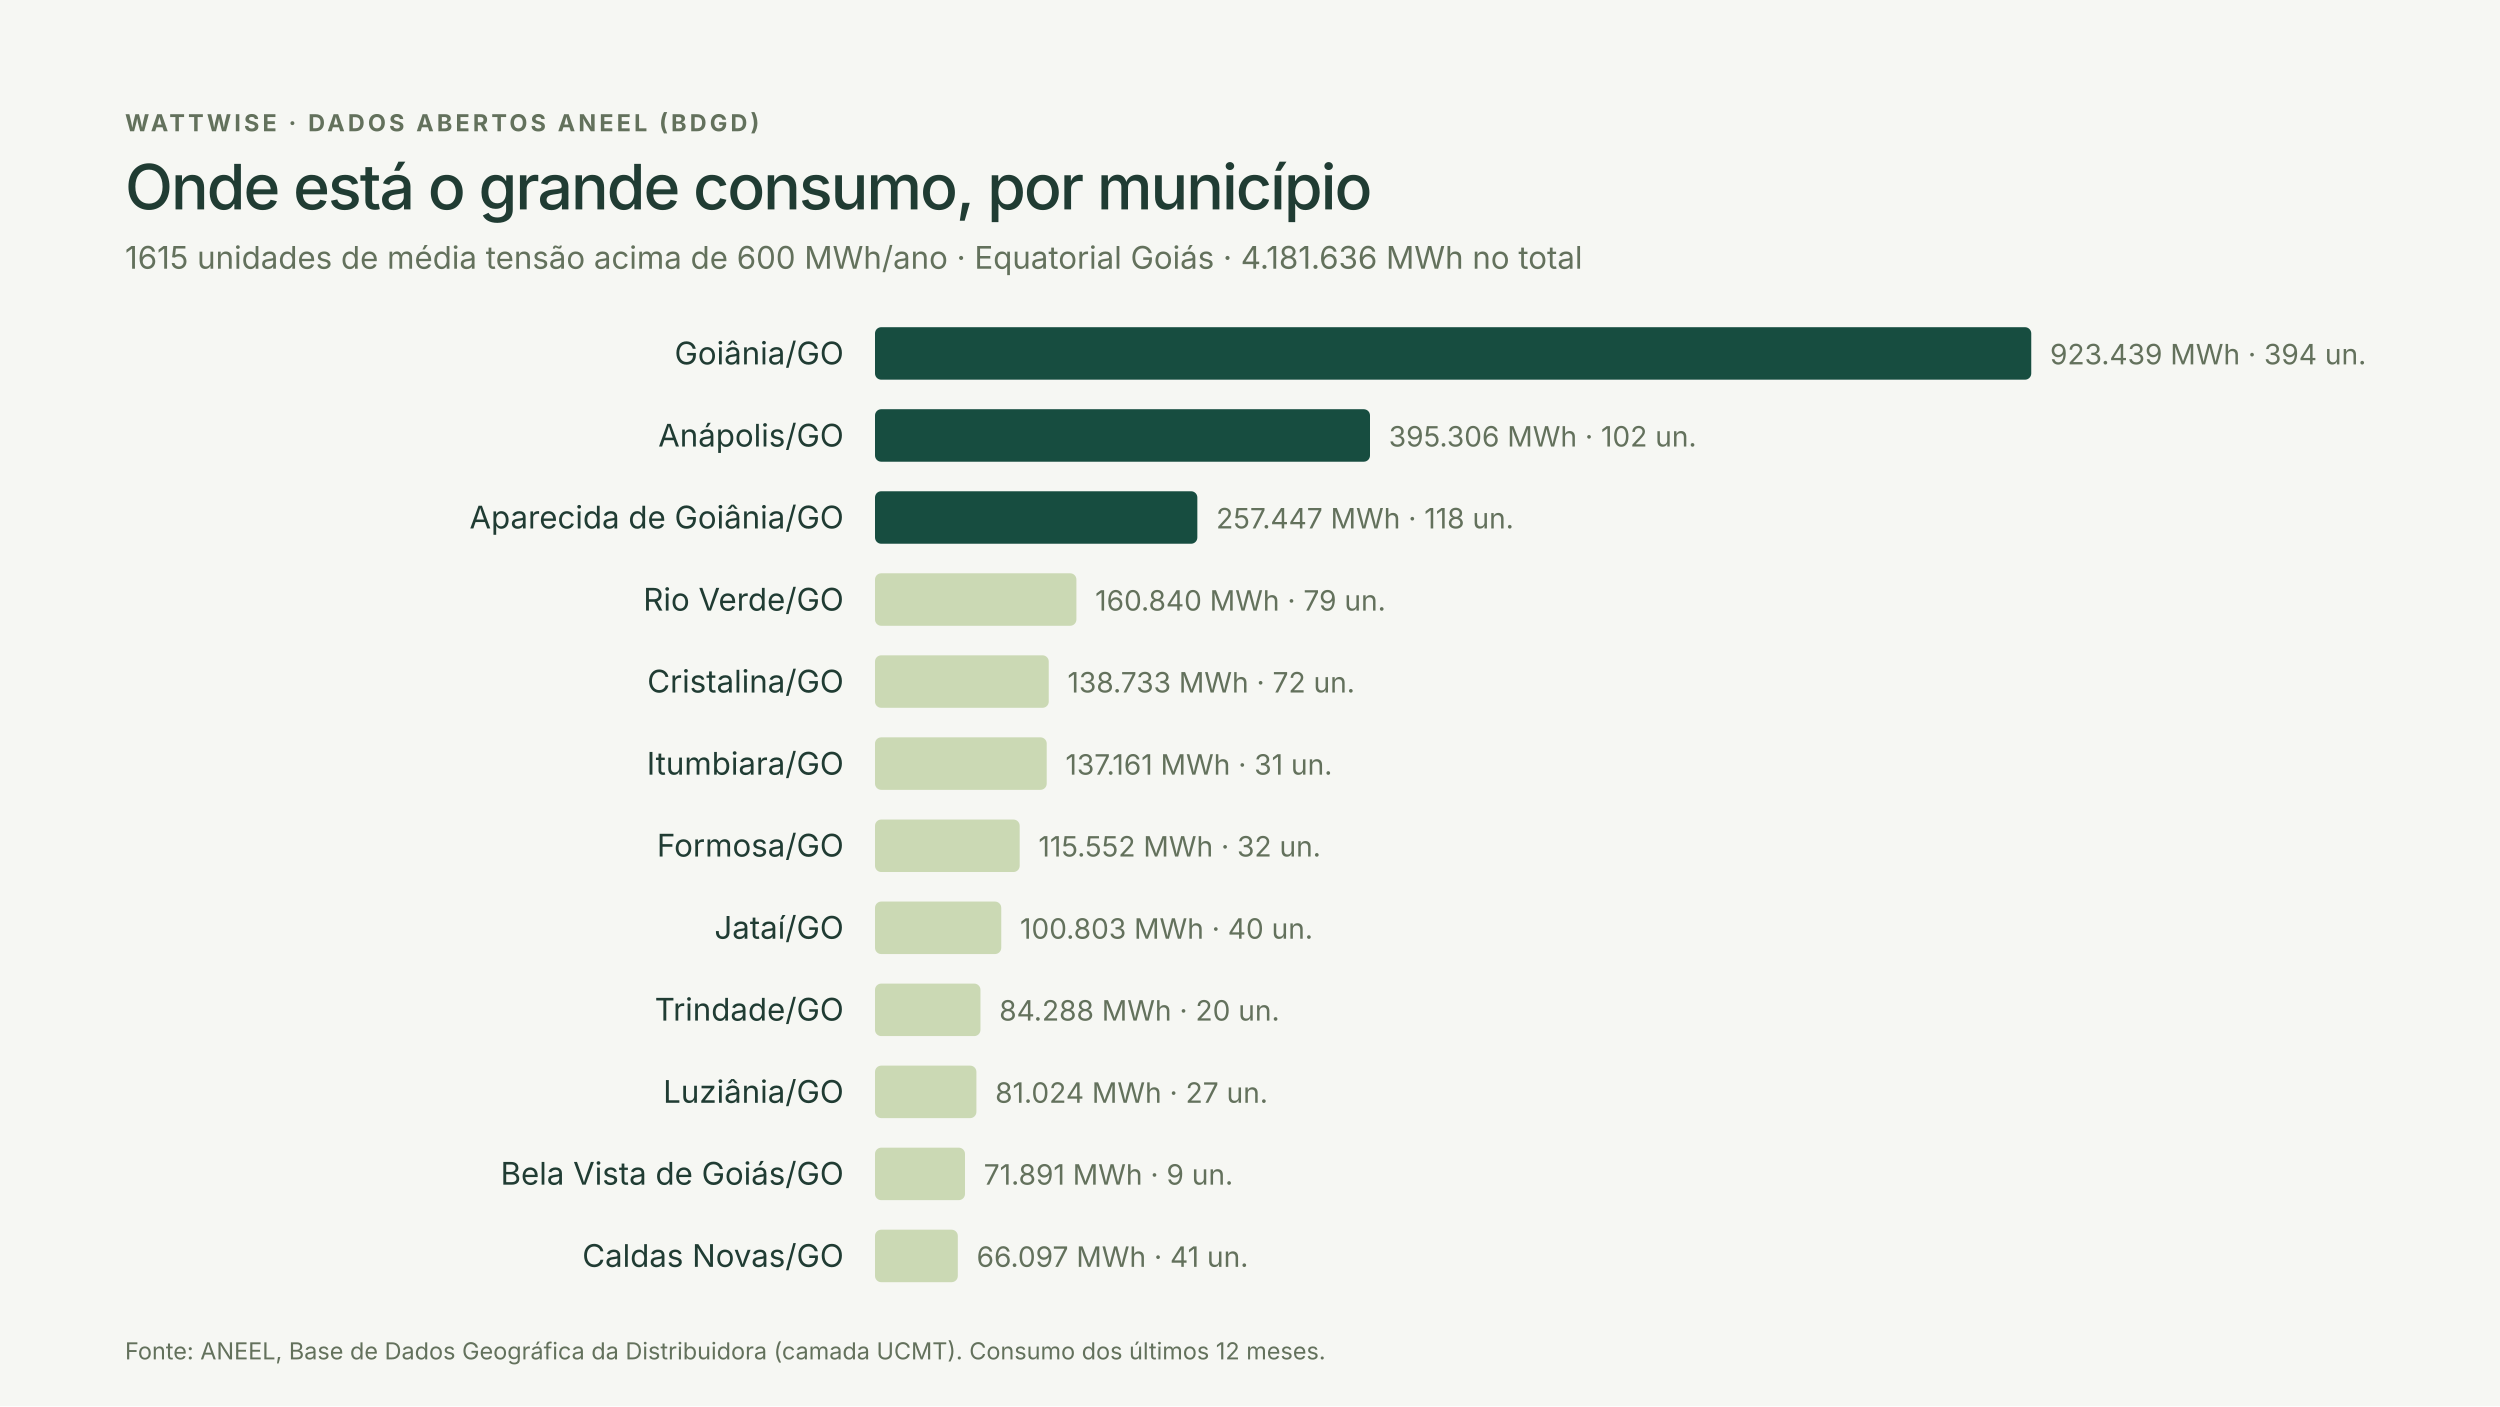
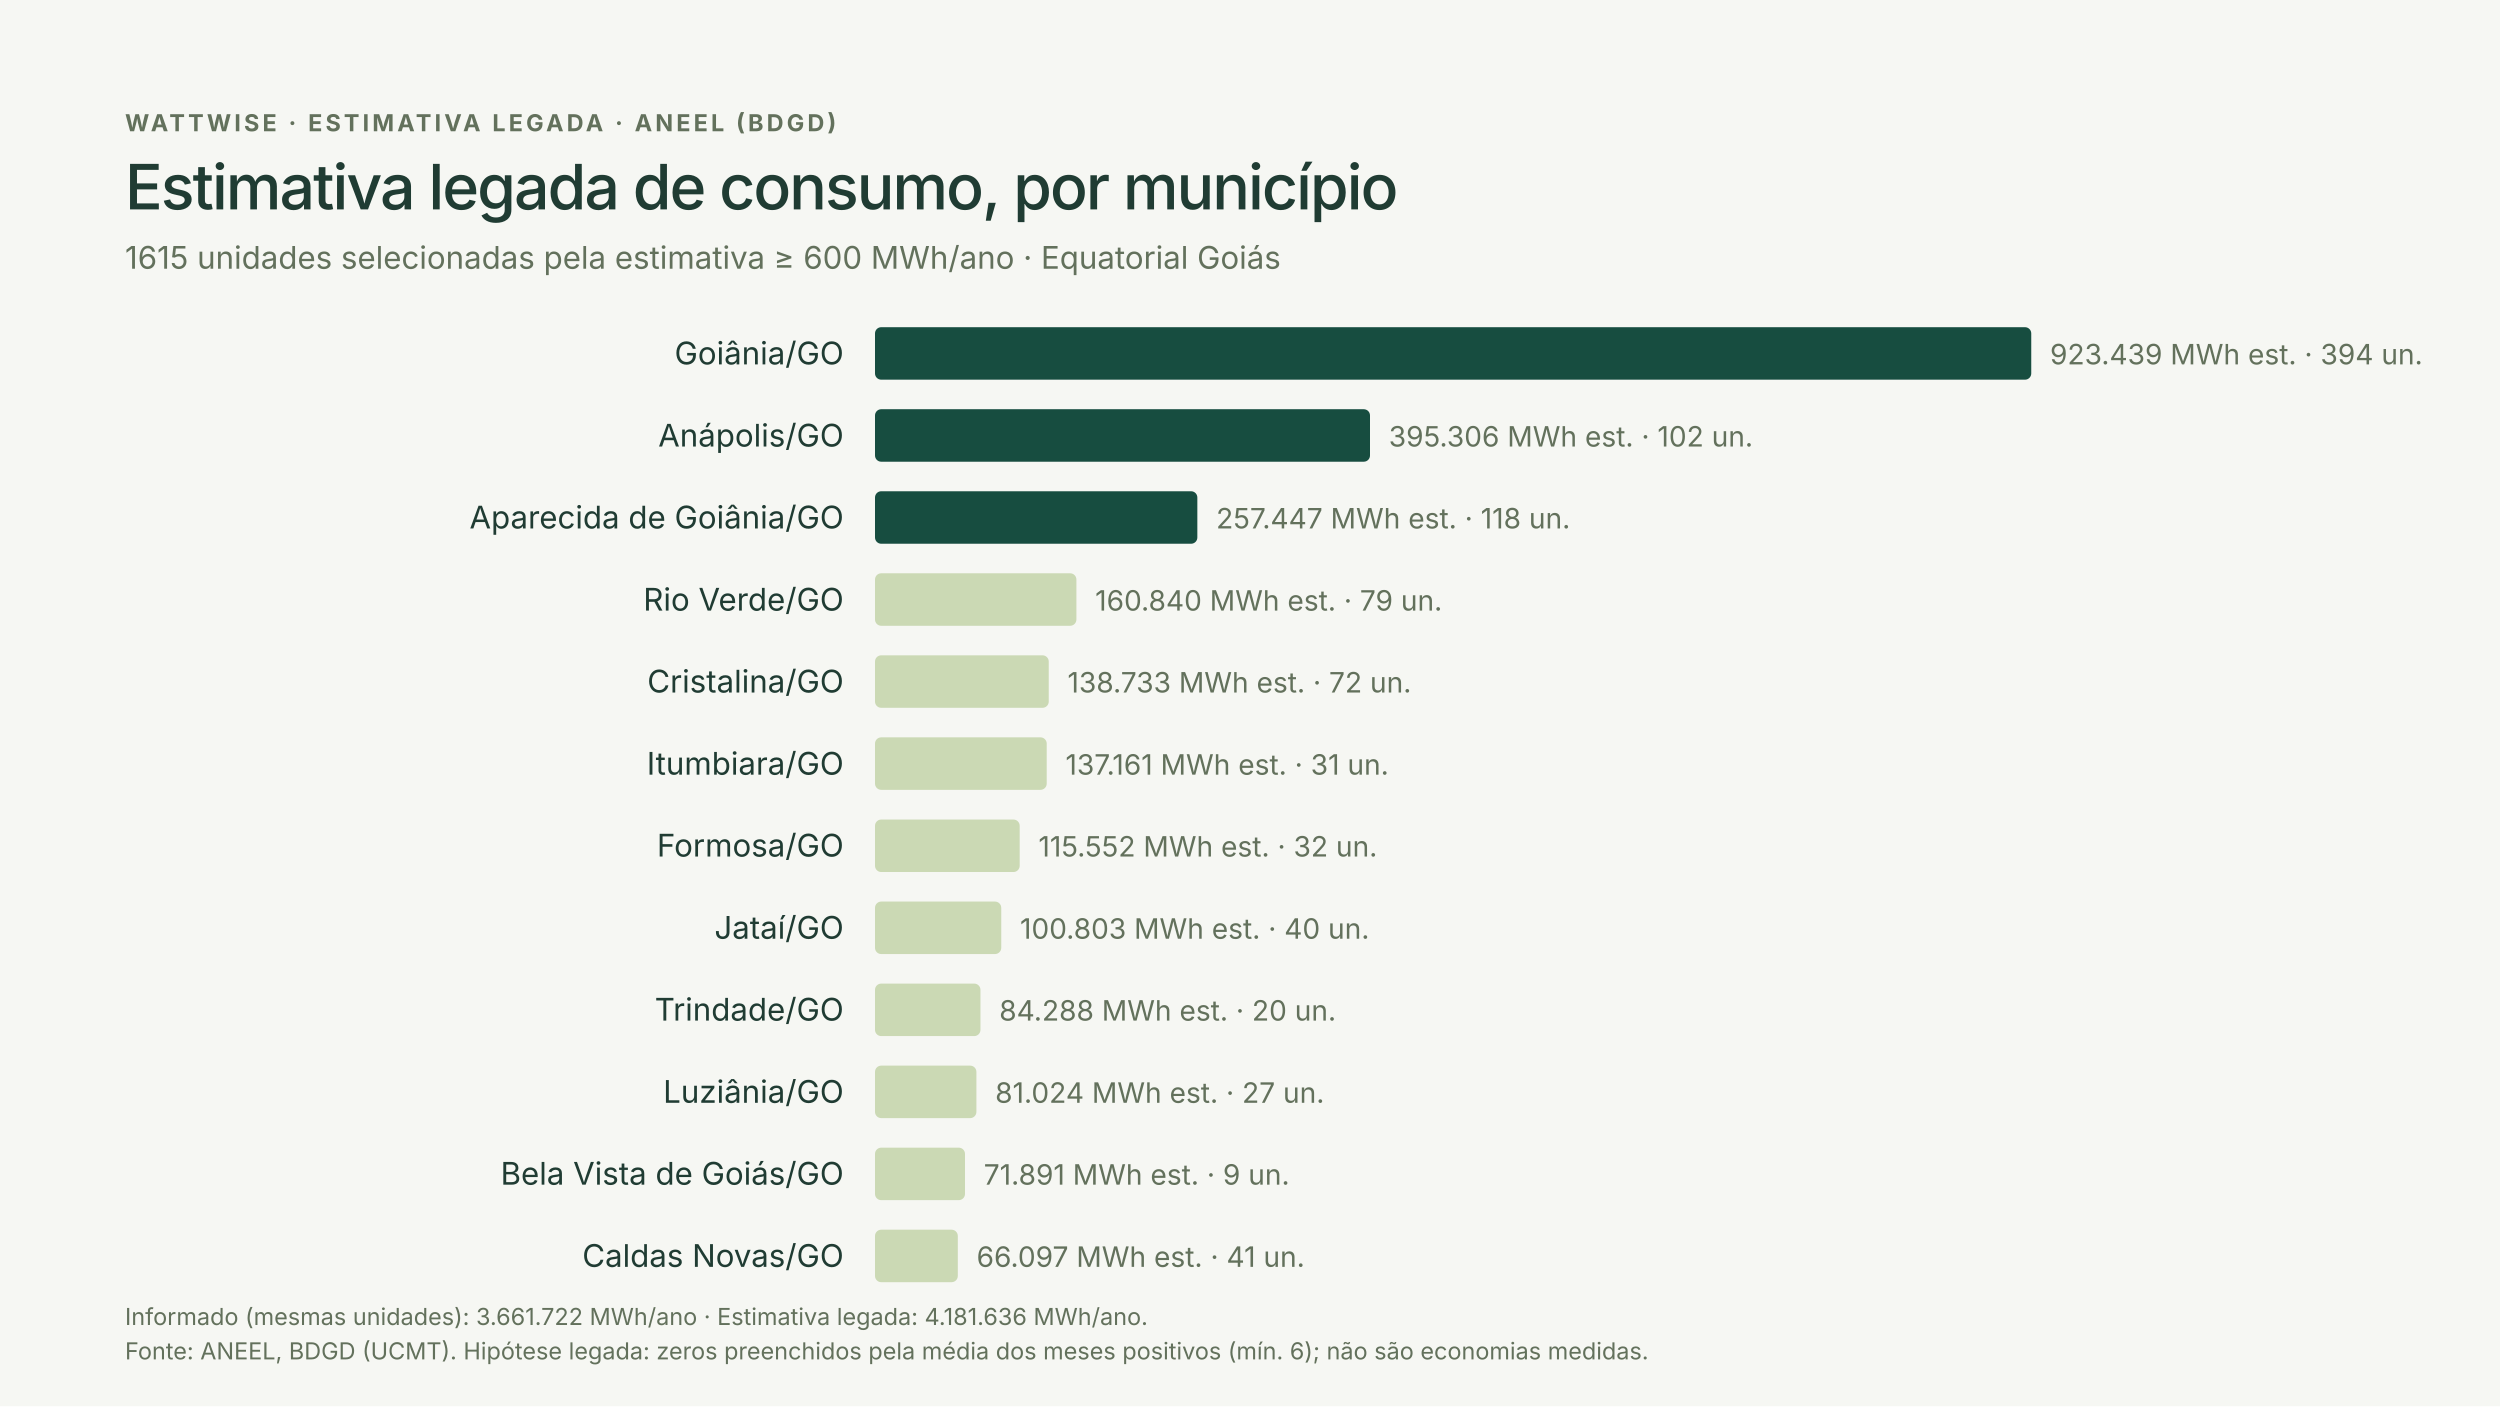
<svg xmlns="http://www.w3.org/2000/svg" width="1600" height="900" viewBox="0 0 1600 900" font-family="Inter, 'Segoe UI', Arial, sans-serif">
  <rect width="1600" height="900" fill="#F6F7F3" />
-   <text x="80" y="84" font-size="15" font-weight="700" letter-spacing="2" fill="#63715C">WATTWISE · DADOS ABERTOS ANEEL (BDGD)</text>
-   <text x="80" y="134" font-size="40" font-weight="550" letter-spacing="-1.2" fill="#203C33">Onde está o grande consumo, por município</text>
-   <text x="80" y="172" font-size="20" fill="#63715C">1615 unidades de média tensão acima de 600 MWh/ano · Equatorial Goiás · 4.181.636 MWh no total</text>
+   <text x="80" y="84" font-size="15" font-weight="700" letter-spacing="2" fill="#63715C">WATTWISE · ESTIMATIVA LEGADA · ANEEL (BDGD)</text>
+   <text x="80" y="134" font-size="40" font-weight="550" letter-spacing="-1.2" fill="#203C33">Estimativa legada de consumo, por município</text>
+   <text x="80" y="172" font-size="20" fill="#63715C">1615 unidades selecionadas pela estimativa ≥ 600 MWh/ano · Equatorial Goiás</text>
  <text x="540" y="233.2" font-size="20" text-anchor="end" fill="#203C33">Goiânia/GO</text>
  <rect x="560" y="209.4" width="740.0" height="33.6" rx="4" fill="#174D40" />
-   <text x="1312.0" y="233.2" font-size="18" fill="#63715C">923.439 MWh · 394 un.</text>
+   <text x="1312.0" y="233.2" font-size="18" fill="#63715C">923.439 MWh est. · 394 un.</text>
  <text x="540" y="285.8" font-size="20" text-anchor="end" fill="#203C33">Anápolis/GO</text>
  <rect x="560" y="261.9" width="316.8" height="33.6" rx="4" fill="#174D40" />
-   <text x="888.8" y="285.8" font-size="18" fill="#63715C">395.306 MWh · 102 un.</text>
+   <text x="888.8" y="285.8" font-size="18" fill="#63715C">395.306 MWh est. · 102 un.</text>
  <text x="540" y="338.2" font-size="20" text-anchor="end" fill="#203C33">Aparecida de Goiânia/GO</text>
  <rect x="560" y="314.4" width="206.3" height="33.6" rx="4" fill="#174D40" />
-   <text x="778.3" y="338.2" font-size="18" fill="#63715C">257.447 MWh · 118 un.</text>
+   <text x="778.3" y="338.2" font-size="18" fill="#63715C">257.447 MWh est. · 118 un.</text>
  <text x="540" y="390.8" font-size="20" text-anchor="end" fill="#203C33">Rio Verde/GO</text>
  <rect x="560" y="366.9" width="128.9" height="33.6" rx="4" fill="#CBD9B4" />
-   <text x="700.9" y="390.8" font-size="18" fill="#63715C">160.840 MWh · 79 un.</text>
+   <text x="700.9" y="390.8" font-size="18" fill="#63715C">160.840 MWh est. · 79 un.</text>
  <text x="540" y="443.2" font-size="20" text-anchor="end" fill="#203C33">Cristalina/GO</text>
  <rect x="560" y="419.4" width="111.2" height="33.6" rx="4" fill="#CBD9B4" />
-   <text x="683.2" y="443.2" font-size="18" fill="#63715C">138.733 MWh · 72 un.</text>
+   <text x="683.2" y="443.2" font-size="18" fill="#63715C">138.733 MWh est. · 72 un.</text>
  <text x="540" y="495.8" font-size="20" text-anchor="end" fill="#203C33">Itumbiara/GO</text>
  <rect x="560" y="471.9" width="109.9" height="33.6" rx="4" fill="#CBD9B4" />
-   <text x="681.9" y="495.8" font-size="18" fill="#63715C">137.161 MWh · 31 un.</text>
+   <text x="681.9" y="495.8" font-size="18" fill="#63715C">137.161 MWh est. · 31 un.</text>
  <text x="540" y="548.2" font-size="20" text-anchor="end" fill="#203C33">Formosa/GO</text>
  <rect x="560" y="524.5" width="92.6" height="33.6" rx="4" fill="#CBD9B4" />
-   <text x="664.6" y="548.2" font-size="18" fill="#63715C">115.552 MWh · 32 un.</text>
+   <text x="664.6" y="548.2" font-size="18" fill="#63715C">115.552 MWh est. · 32 un.</text>
  <text x="540" y="600.8" font-size="20" text-anchor="end" fill="#203C33">Jataí/GO</text>
  <rect x="560" y="577.0" width="80.8" height="33.6" rx="4" fill="#CBD9B4" />
-   <text x="652.8" y="600.8" font-size="18" fill="#63715C">100.803 MWh · 40 un.</text>
+   <text x="652.8" y="600.8" font-size="18" fill="#63715C">100.803 MWh est. · 40 un.</text>
  <text x="540" y="653.2" font-size="20" text-anchor="end" fill="#203C33">Trindade/GO</text>
  <rect x="560" y="629.5" width="67.5" height="33.6" rx="4" fill="#CBD9B4" />
-   <text x="639.5" y="653.2" font-size="18" fill="#63715C">84.288 MWh · 20 un.</text>
+   <text x="639.5" y="653.2" font-size="18" fill="#63715C">84.288 MWh est. · 20 un.</text>
  <text x="540" y="705.8" font-size="20" text-anchor="end" fill="#203C33">Luziânia/GO</text>
  <rect x="560" y="682.0" width="64.9" height="33.6" rx="4" fill="#CBD9B4" />
-   <text x="636.9" y="705.8" font-size="18" fill="#63715C">81.024 MWh · 27 un.</text>
+   <text x="636.9" y="705.8" font-size="18" fill="#63715C">81.024 MWh est. · 27 un.</text>
  <text x="540" y="758.2" font-size="20" text-anchor="end" fill="#203C33">Bela Vista de Goiás/GO</text>
  <rect x="560" y="734.5" width="57.6" height="33.6" rx="4" fill="#CBD9B4" />
-   <text x="629.6" y="758.2" font-size="18" fill="#63715C">71.891 MWh · 9 un.</text>
+   <text x="629.6" y="758.2" font-size="18" fill="#63715C">71.891 MWh est. · 9 un.</text>
  <text x="540" y="810.8" font-size="20" text-anchor="end" fill="#203C33">Caldas Novas/GO</text>
  <rect x="560" y="787.0" width="53.0" height="33.6" rx="4" fill="#CBD9B4" />
-   <text x="625.0" y="810.8" font-size="18" fill="#63715C">66.097 MWh · 41 un.</text>
-   <text x="80" y="870" font-size="15" fill="#63715C">Fonte: ANEEL, Base de Dados Geográfica da Distribuidora (camada UCMT). Consumo dos últimos 12 meses.</text>
+   <text x="625.0" y="810.8" font-size="18" fill="#63715C">66.097 MWh est. · 41 un.</text>
+   <text x="80" y="848" font-size="15" fill="#63715C">Informado (mesmas unidades): 3.661.722 MWh/ano · Estimativa legada: 4.181.636 MWh/ano.</text>
+   <text x="80" y="870" font-size="15" fill="#63715C">Fonte: ANEEL, BDGD (UCMT). Hipótese legada: zeros preenchidos pela média dos meses positivos (mín. 6); não são economias medidas.</text>
</svg>
